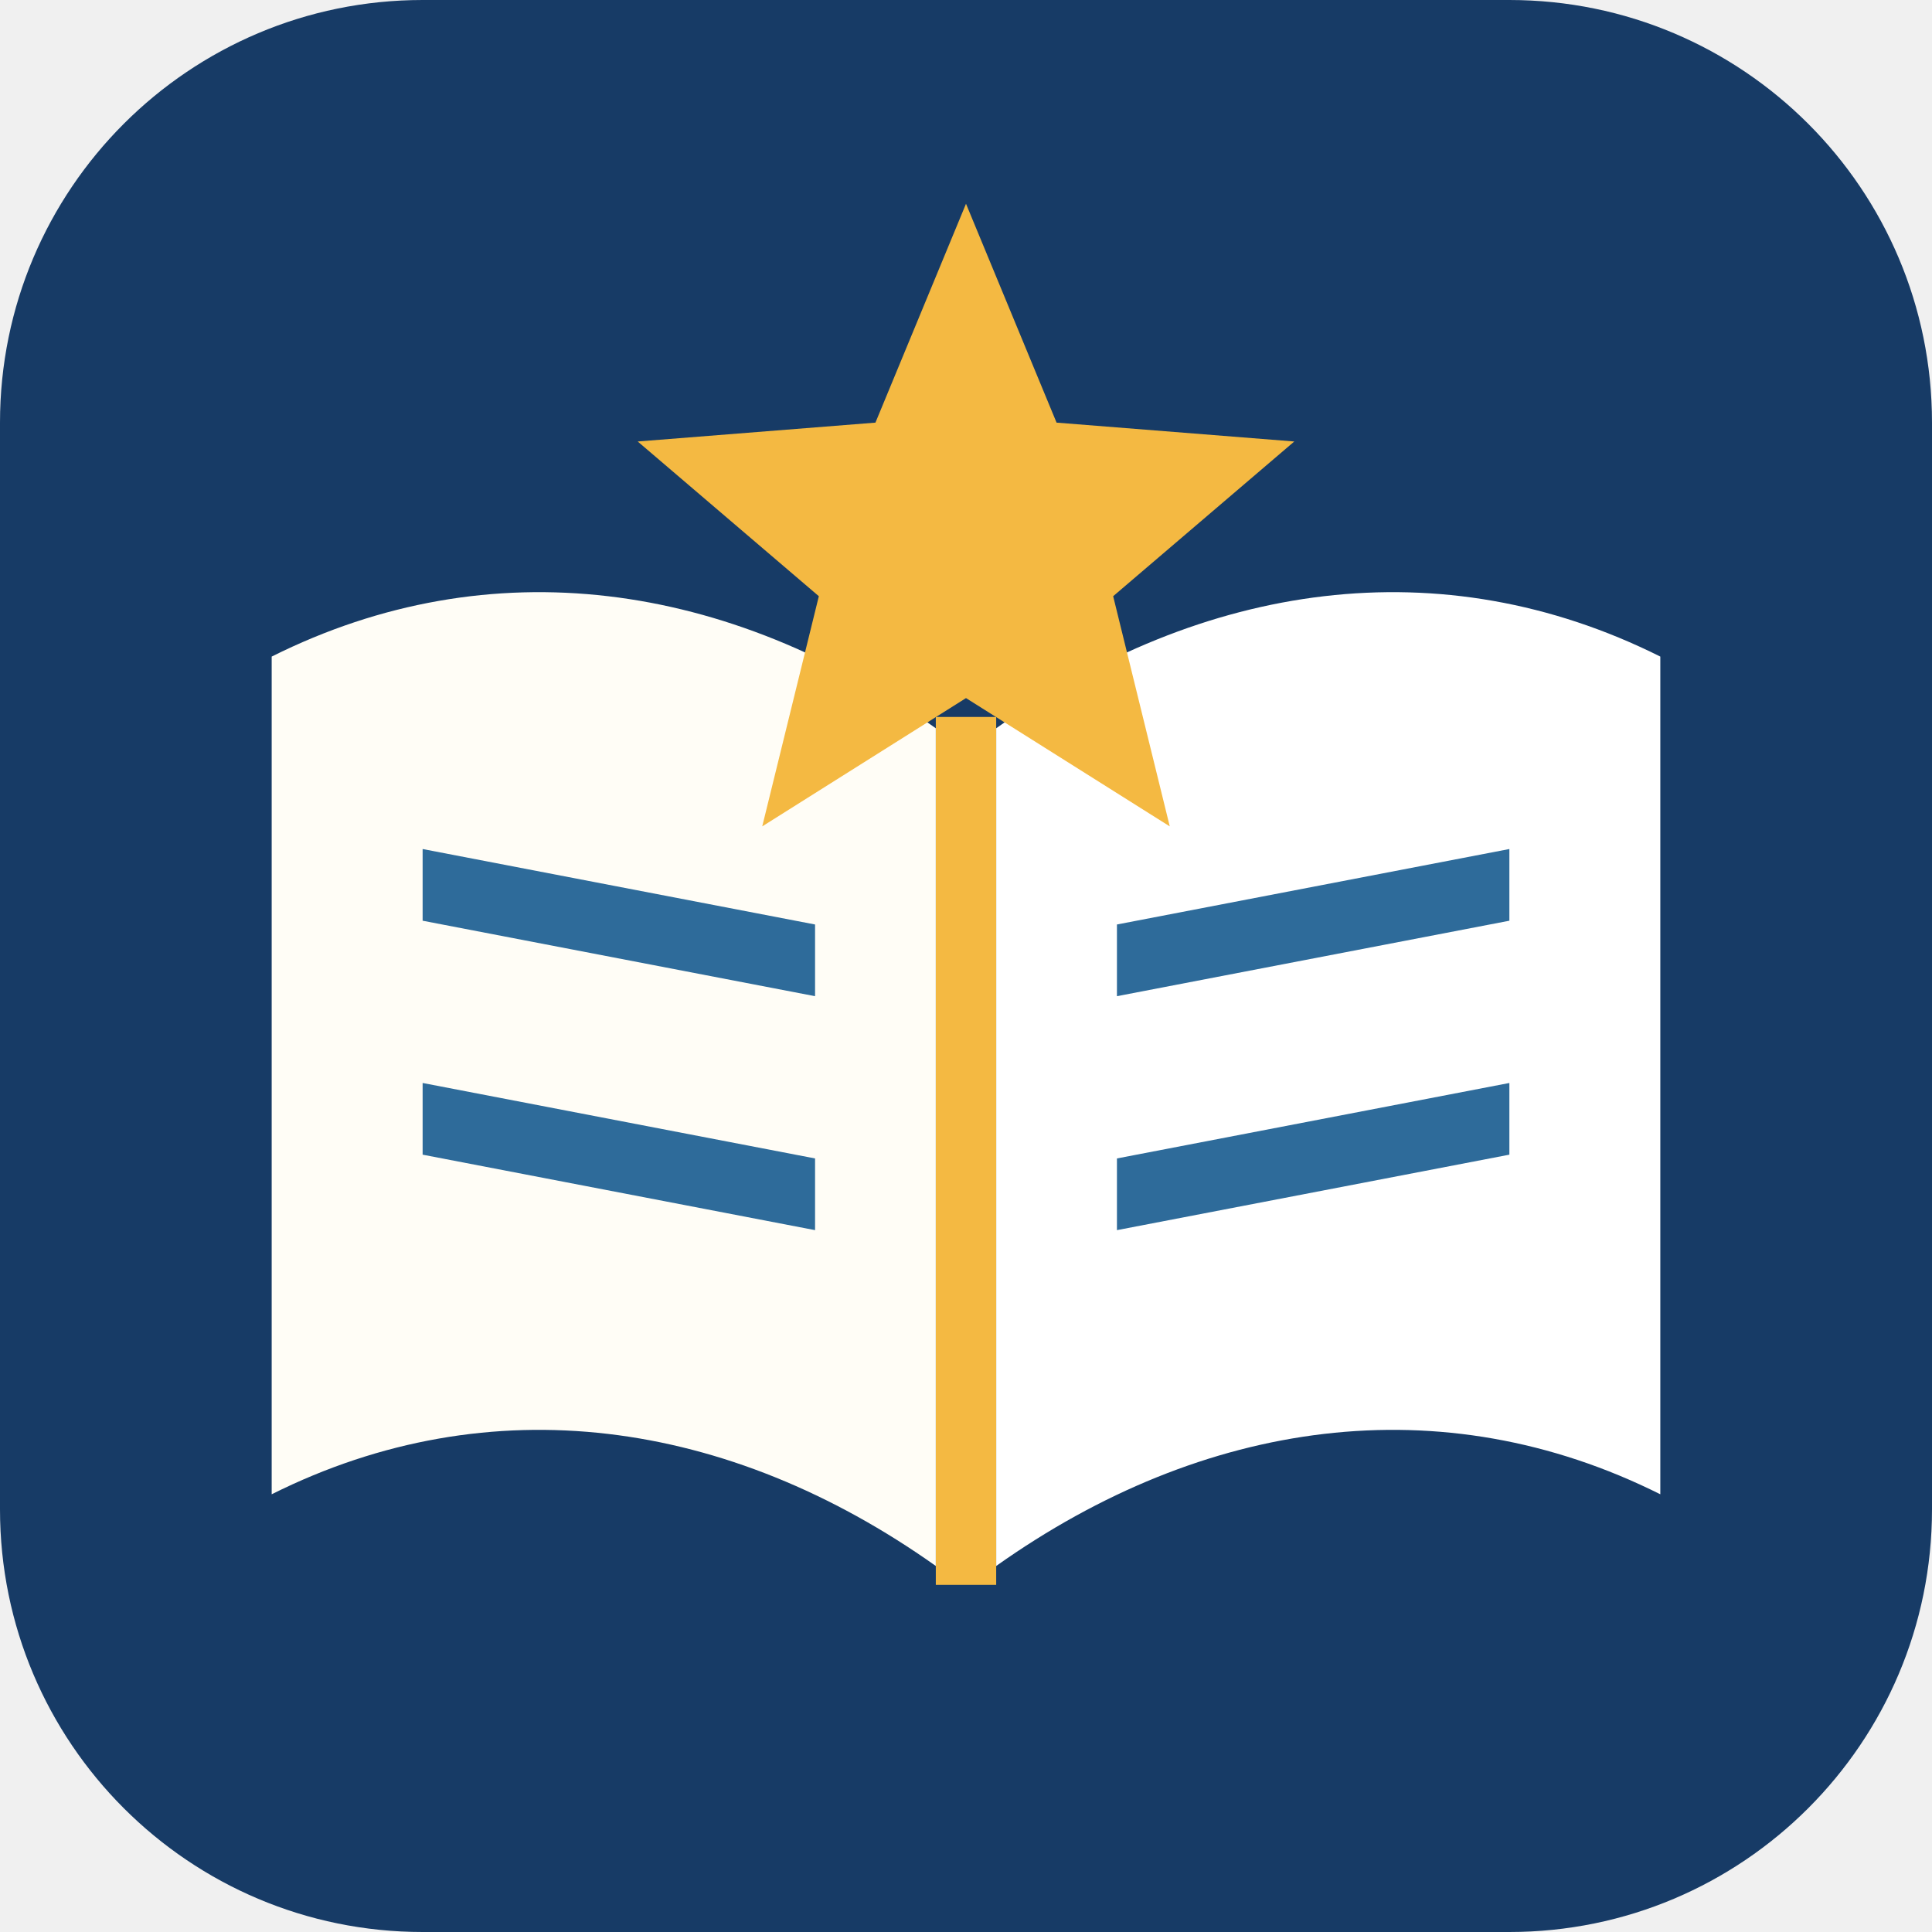
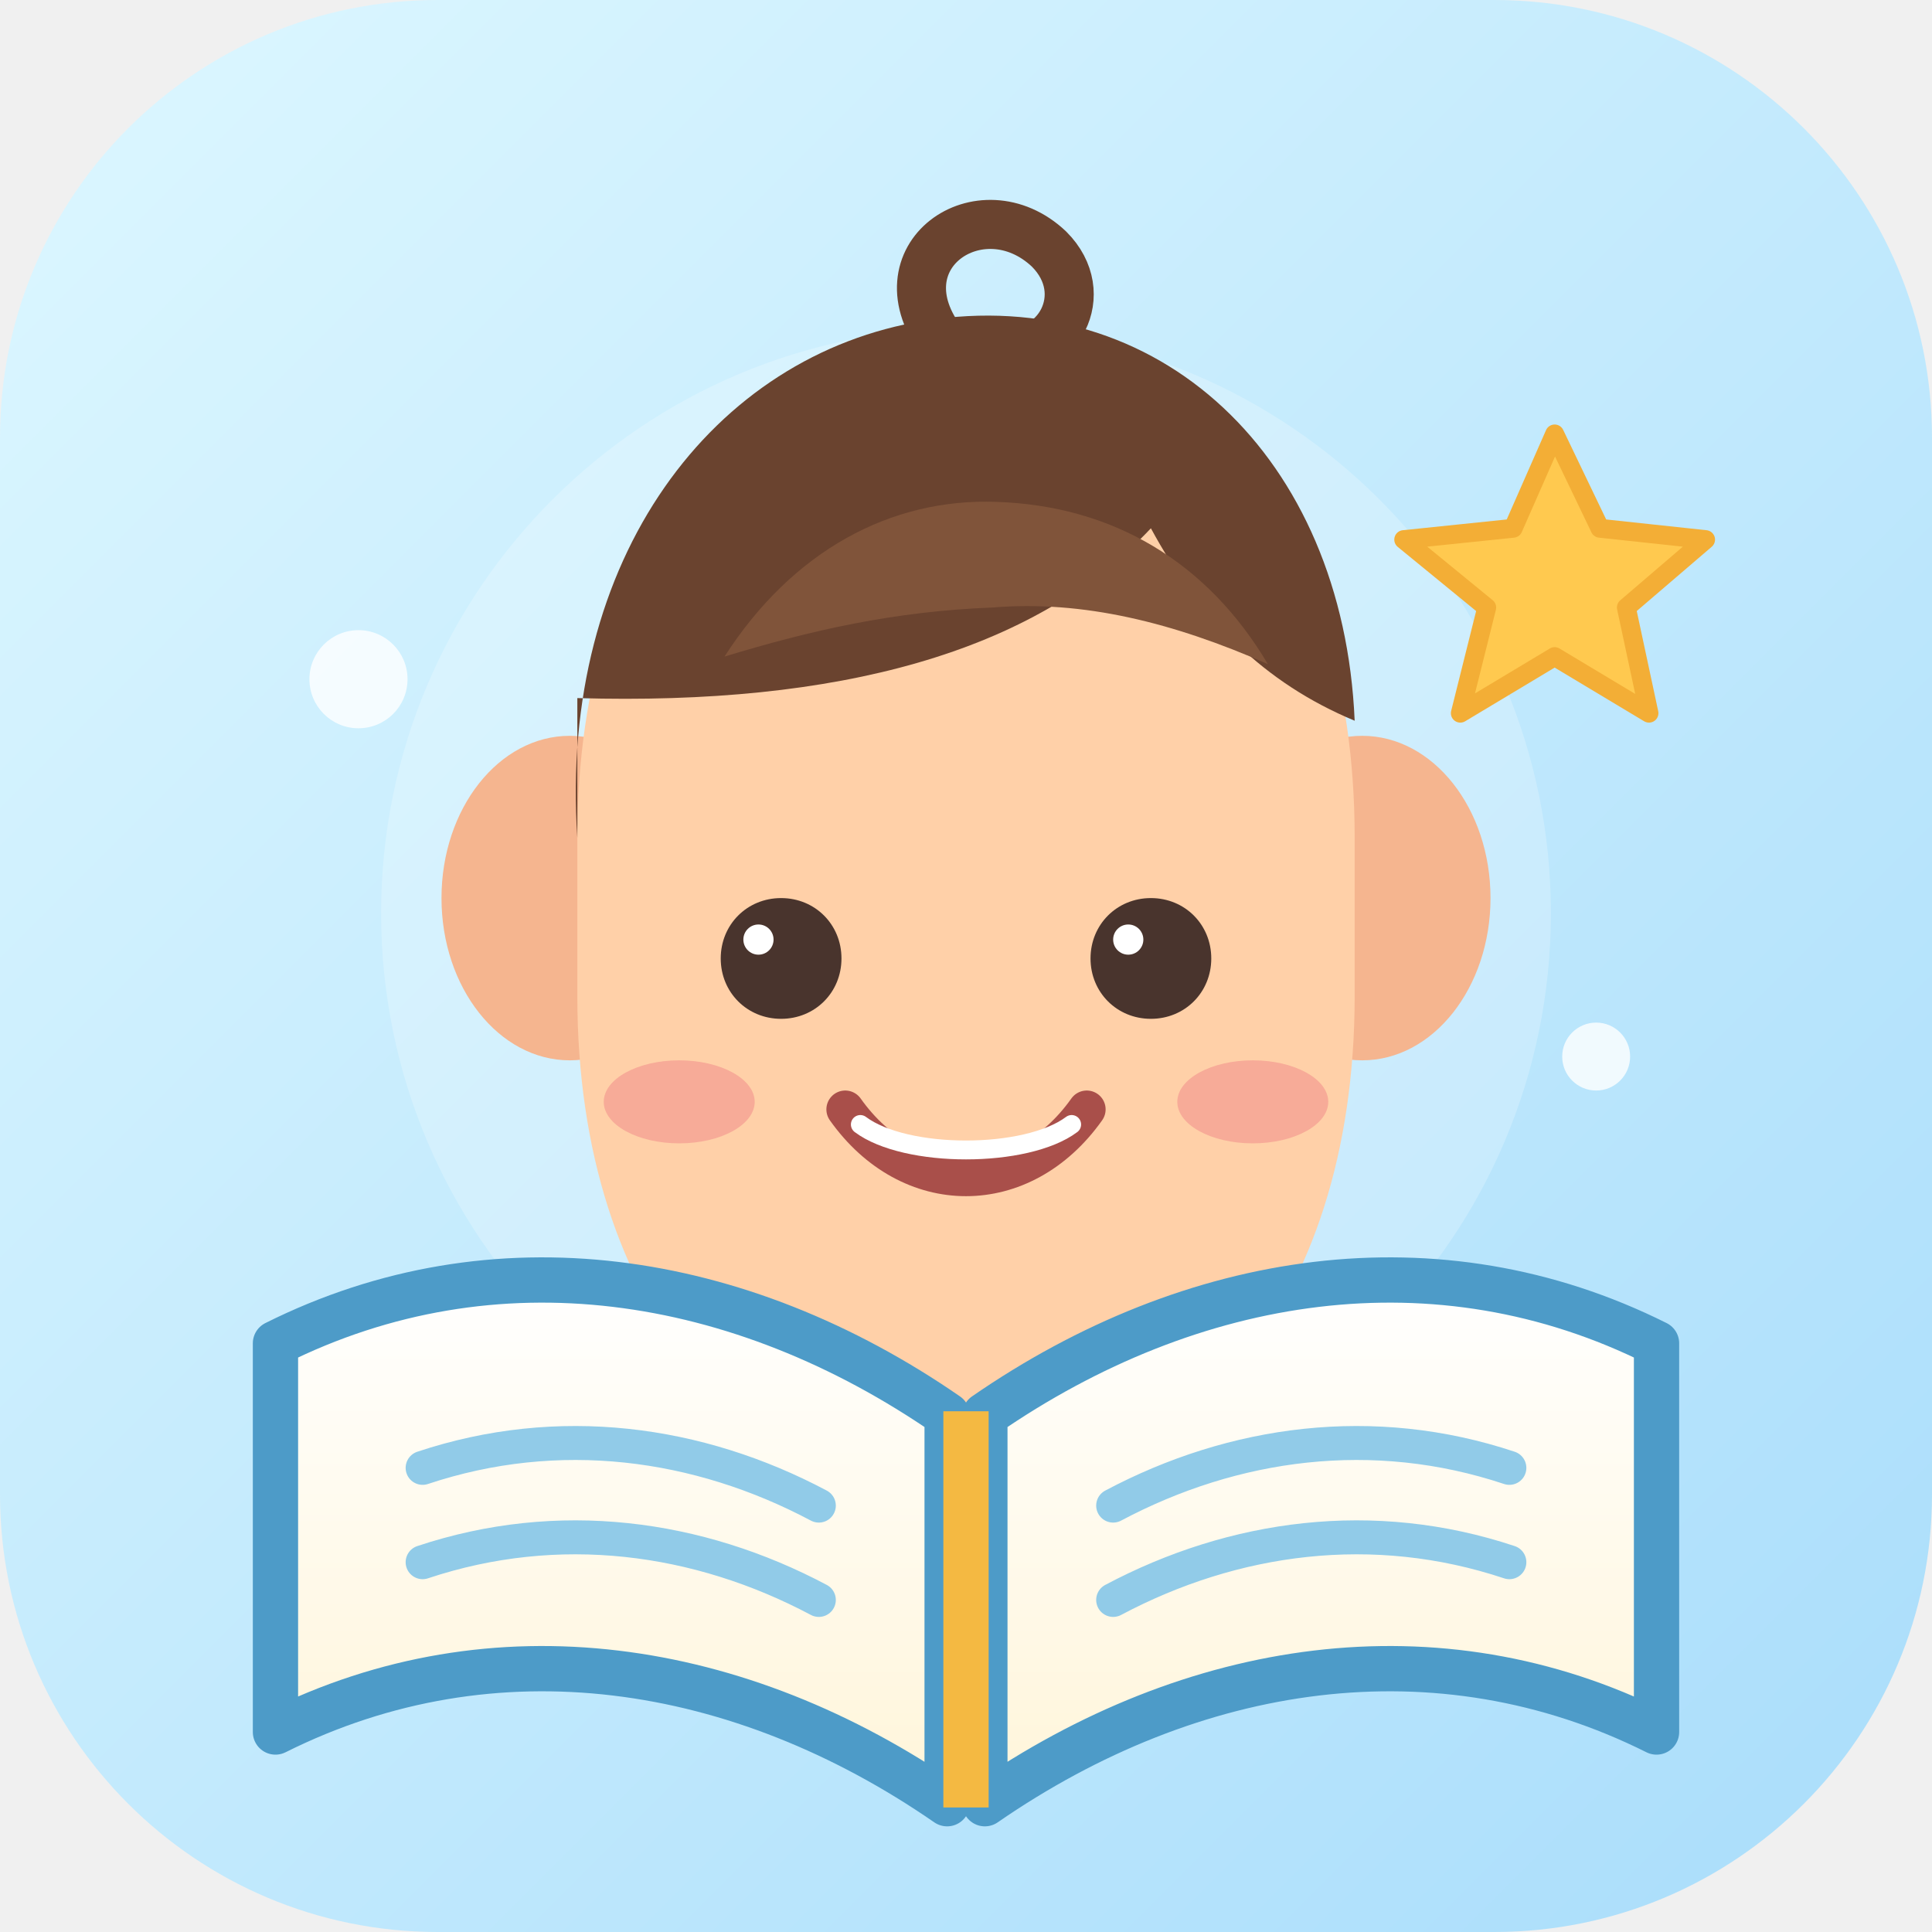
<svg xmlns="http://www.w3.org/2000/svg" viewBox="0 0 512 512">
-   <rect width="512" height="512" rx="112" fill="#173B66" />
-   <path d="M72 174c58-29 121-20 176 19v222c-55-39-118-48-176-19z" fill="#FFFDF6" />
-   <path d="M440 174c-58-29-121-20-176 19v222c55-39 118-48 176-19z" fill="#fff" />
-   <path d="M248 190h16v230h-16z" fill="#F4B942" />
-   <g fill="#2E6B9A">
-     <path d="m112 225 104 20v19l-104-20zm0 62 104 20v19l-104-20zm184-42 104-20v19l-104 20zm0 62 104-20v19l-104 20z" />
-   </g>
-   <path d="m256 54 24 58 63 5-48 41 15 61-54-34-54 34 15-61-48-41 63-5z" fill="#F4B942" />
+   <defs>
+     <linearGradient id="bg" x1="0" y1="0" x2="1" y2="1">
+       <stop offset="0" stop-color="#DDF7FF" />
+       <stop offset="1" stop-color="#A9DDFB" />
+     </linearGradient>
+     <linearGradient id="book" x1="0" y1="0" x2="0" y2="1">
+       <stop offset="0" stop-color="#FFFFFF" />
+       <stop offset="1" stop-color="#FFF5D9" />
+     </linearGradient>
+   </defs>
+   <rect width="512" height="512" rx="116" fill="url(#bg)" />
+   <circle cx="256" cy="242" r="155" fill="#FFFFFF" opacity=".22" />
+   <path d="M102 361c48-31 105-29 154 8v91c-49-36-106-39-154-8z" fill="#65B9E8" opacity=".35" />
+   <path d="M410 361c-48-31-105-29-154 8v91c49-36 106-39 154-8z" fill="#65B9E8" opacity=".35" />
+   <ellipse cx="151" cy="238" rx="34" ry="43" fill="#F5B58F" />
+   <ellipse cx="361" cy="238" rx="34" ry="43" fill="#F5B58F" />
+   <path d="M153 222c0-83 45-132 103-132s103 49 103 132v42c0 83-46 133-103 133s-103-50-103-133z" fill="#FFD0A8" />
+   <path d="M153 222c-5-74 36-128 92-137 62-10 111 36 114 106-24-10-41-27-54-51-31 33-83 47-152 45z" fill="#6A432F" />
+   <path d="M192 174c18-28 44-42 72-41 31 1 56 16 72 43-25-11-49-17-73-15-26 1-48 6-71 13z" fill="#80543A" />
+   <path d="M191 254c0-9 7-16 16-16s16 7 16 16-7 16-16 16-16-7-16-16z" fill="#49342D" />
+   <path d="M289 254c0-9 7-16 16-16s16 7 16 16-7 16-16 16-16-7-16-16z" fill="#49342D" />
+   <circle cx="201" cy="249" r="4" fill="#FFFFFF" />
+   <circle cx="299" cy="249" r="4" fill="#FFFFFF" />
+   <ellipse cx="180" cy="292" rx="20" ry="11" fill="#F49C91" opacity=".72" />
+   <ellipse cx="332" cy="292" rx="20" ry="11" fill="#F49C91" opacity=".72" />
+   <path d="M224 294c17 24 47 24 64 0" fill="none" stroke="#A94F4A" stroke-width="10" stroke-linecap="round" />
+   <path d="M228 298c12 9 44 9 56 0" fill="none" stroke="#FFFFFF" stroke-width="5" stroke-linecap="round" />
+   <path d="M250 91c-18-23 10-42 28-25 12 12 2 29-12 27" fill="none" stroke="#6A432F" stroke-width="13" stroke-linecap="round" />
+   <path d="M73 356c58-29 123-19 178 19v103c-55-38-120-48-178-19z" fill="url(#book)" stroke="#4D9BC8" stroke-width="12" stroke-linejoin="round" />
+   <path d="M439 356c-58-29-123-19-178 19v103c55-38 120-48 178-19z" fill="url(#book)" stroke="#4D9BC8" stroke-width="12" stroke-linejoin="round" />
+   <path d="M250 374h12v105h-12z" fill="#F4B942" />
+   <path d="M112 389c36-12 73-7 105 10M112 414c36-12 73-7 105 10M400 389c-36-12-73-7-105 10M400 414c-36-12-73-7-105 10" fill="none" stroke="#91CBE8" stroke-width="9" stroke-linecap="round" />
+   <path d="m412 115 12 25 28 3-21 18 6 28-25-15-25 15 7-28-22-18 29-3z" fill="#FFC94F" stroke="#F3AE36" stroke-width="5" stroke-linejoin="round" />
+   <circle cx="95" cy="180" r="13" fill="#FFFFFF" opacity=".8" />
+   <circle cx="423" cy="280" r="9" fill="#FFFFFF" opacity=".8" />
</svg>
